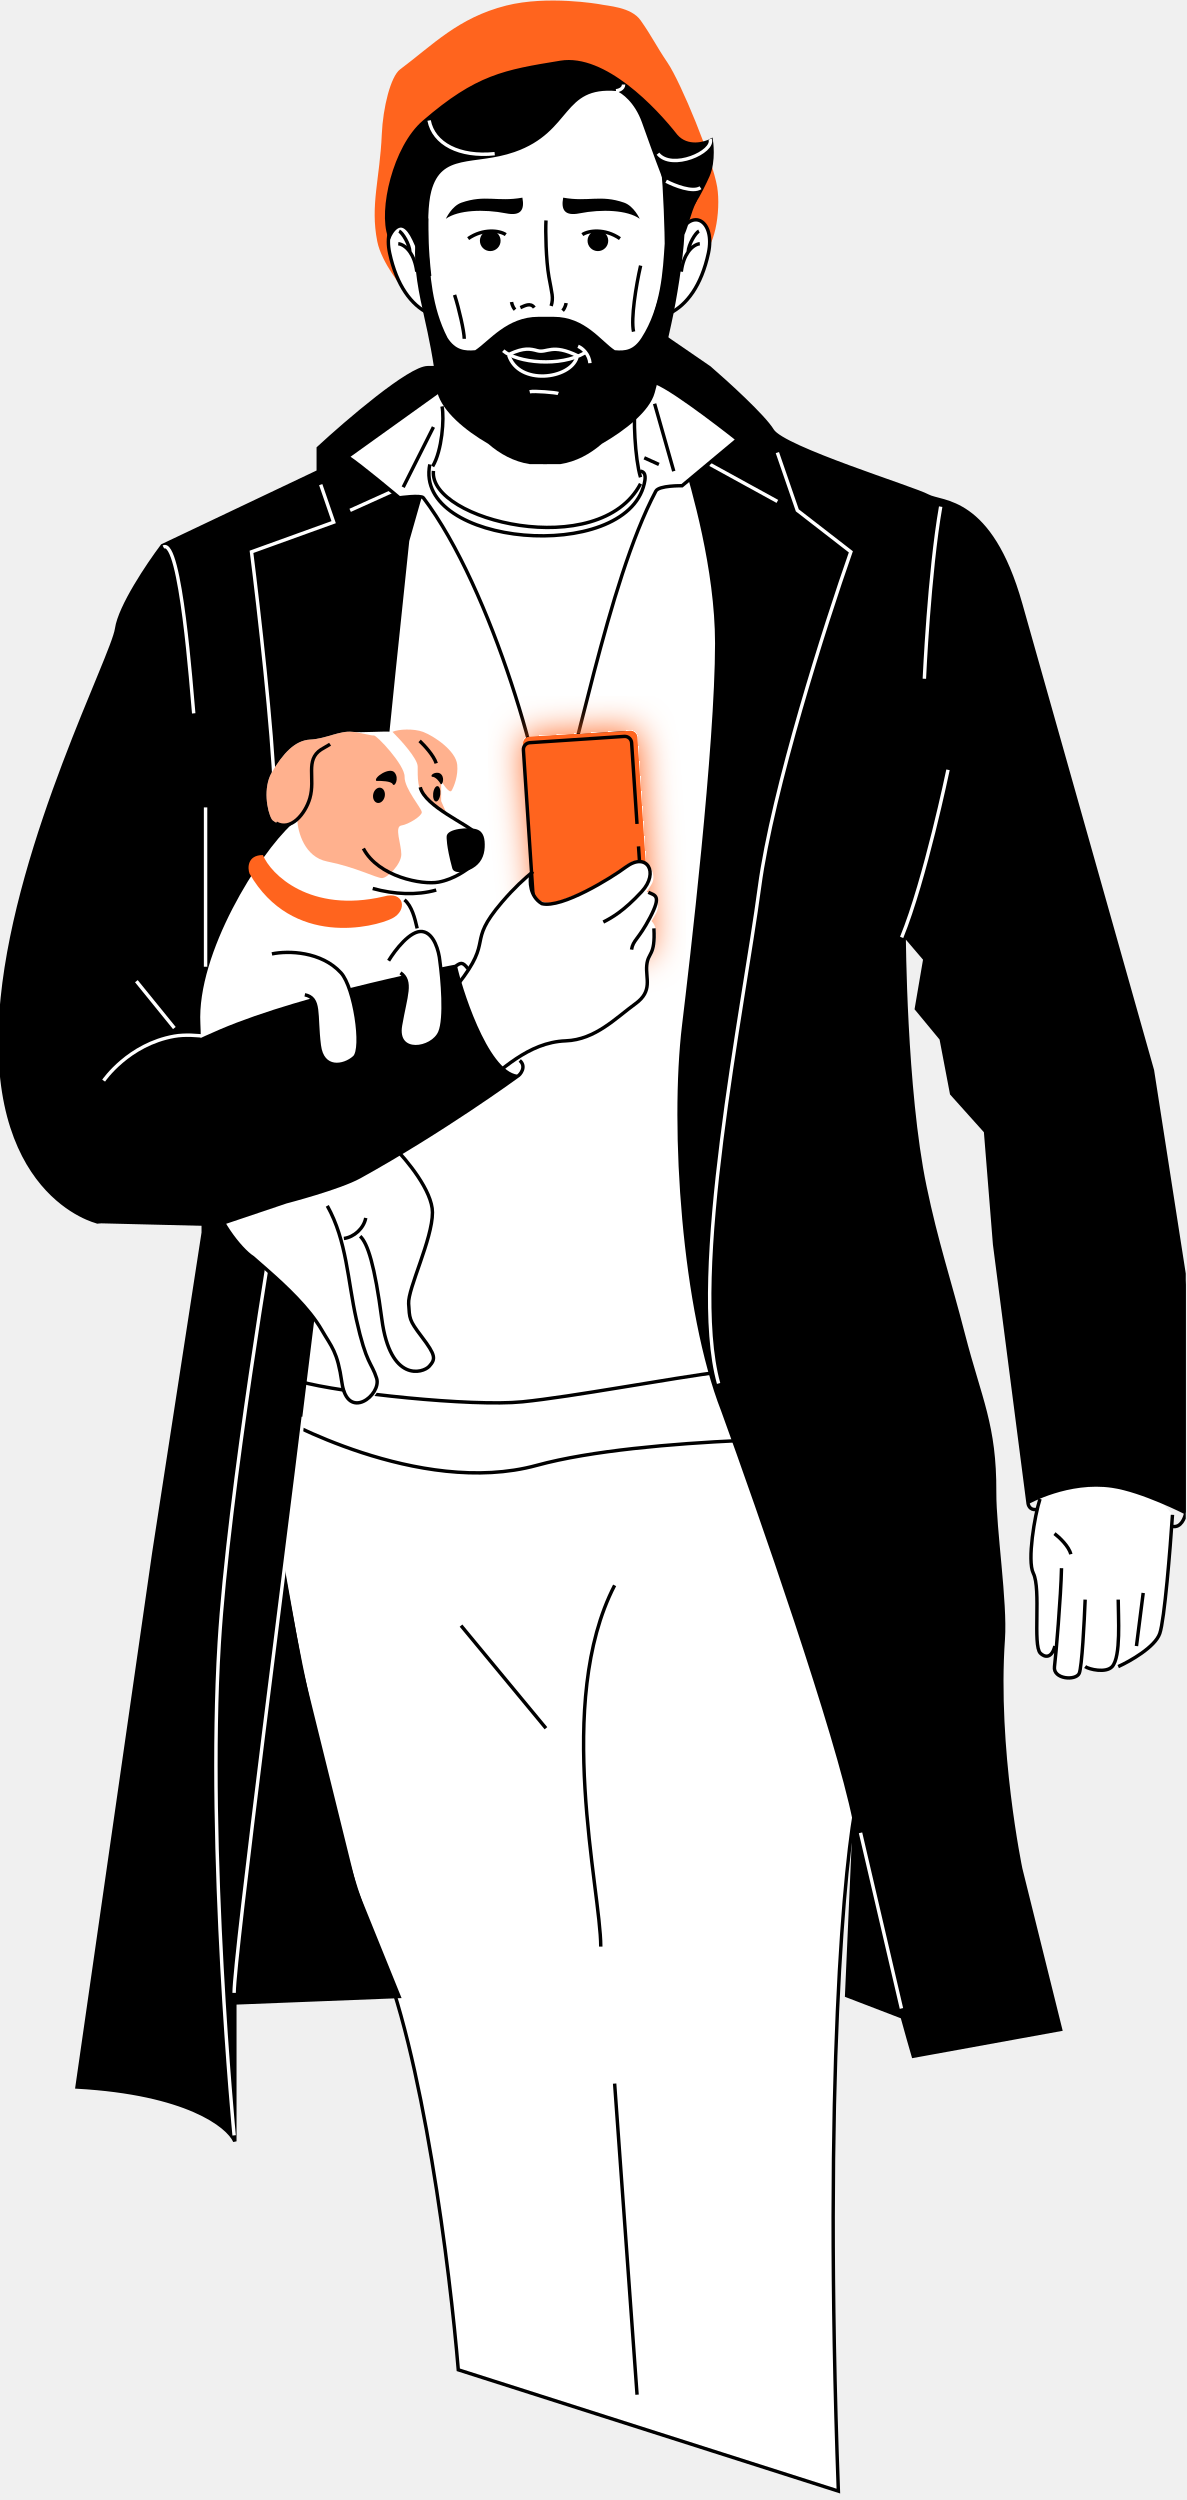
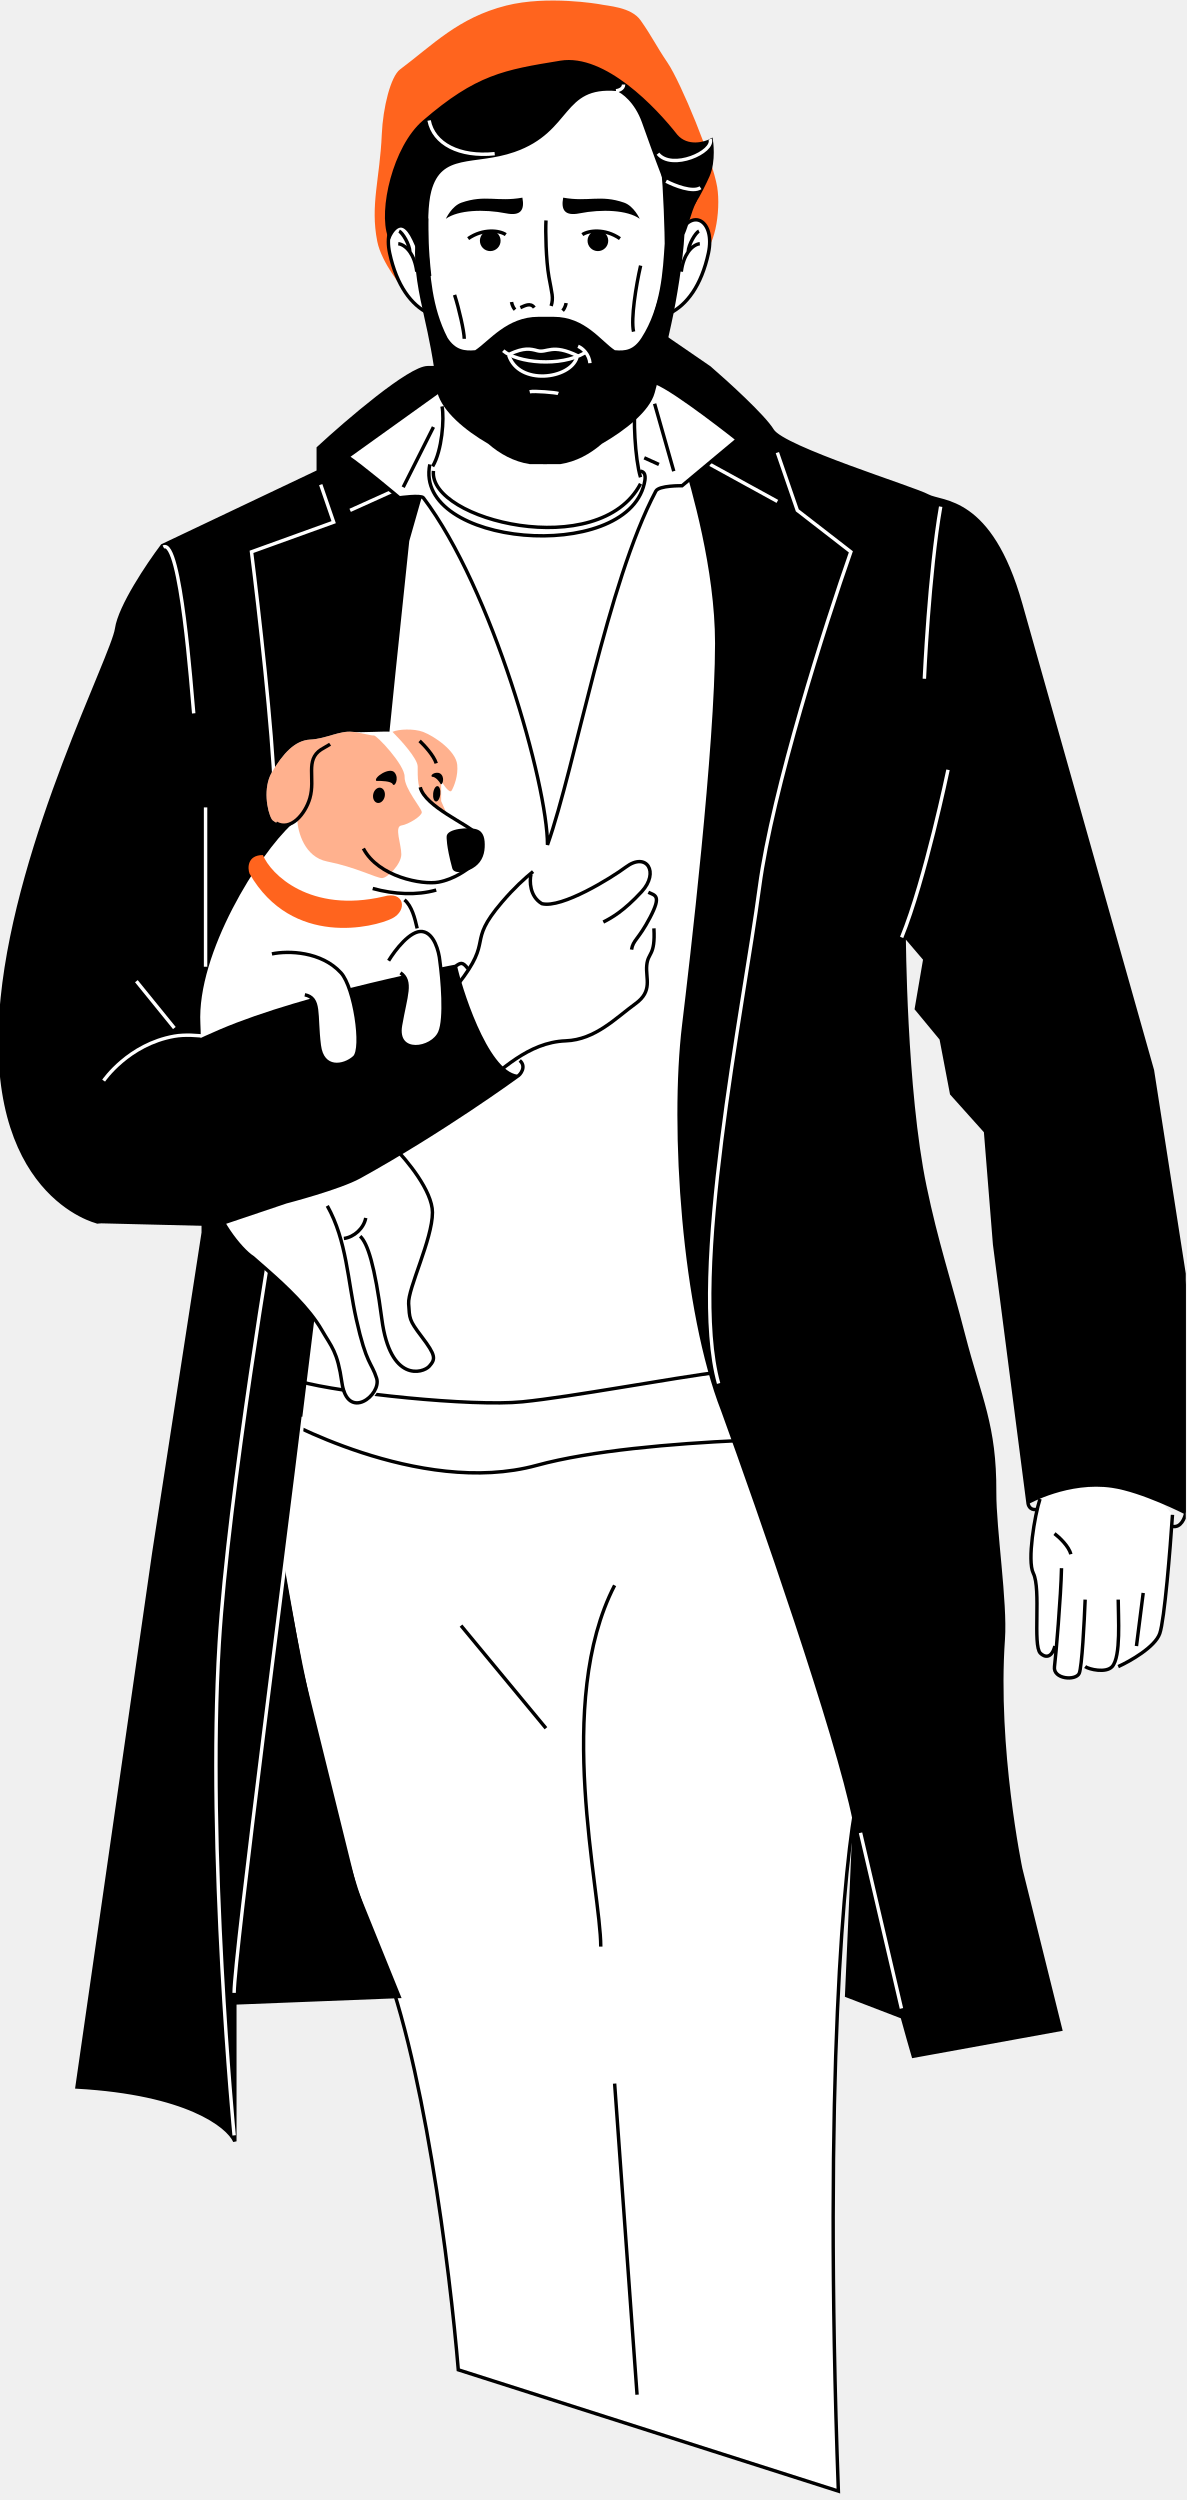
<svg xmlns="http://www.w3.org/2000/svg" width="345" height="727" viewBox="0 0 345 727" fill="none">
  <g clip-path="url(#clip0_661_981)">
    <path d="M109.751 566.067C96.582 535.965 83.882 468.342 79.179 438.292V408.384L155.1 415.923L238.03 408.384L259.139 517.7L249.283 522.953C245.625 539.937 239.406 604.007 243.796 724.412L133.268 689.137C130.916 660.656 122.92 596.168 109.751 566.067Z" fill="white" />
    <path d="M178.733 461.025C161.131 495.083 174.702 549.762 174.702 566.067M178.733 605.907L185.256 696.376M134.065 472.726L158.76 502.567M79.179 438.292C83.882 468.342 96.582 535.965 109.751 566.067C122.92 596.168 130.916 660.656 133.268 689.137L243.796 724.412C239.406 604.007 245.625 539.937 249.283 522.953L259.139 517.7L238.03 408.384L155.1 415.923L79.179 408.384V438.292Z" stroke="black" />
    <path d="M300.493 457.511C298.653 453.832 300.899 440.601 302.431 435.893C307.829 428.018 323.09 417.917 340.957 440.51C340.299 450.372 338.639 471.083 337.258 475.027C335.878 478.972 328.629 483.081 325.178 484.643H323.419C321.628 486.615 316.713 485.465 315.562 484.643L313.836 486.615C312.85 488.834 306.151 488.341 306.644 484.643C307.038 481.684 308.004 468.877 308.166 460.727L306.762 478.673C305.783 482.478 303.701 481.924 302.526 480.74C300.273 478.471 302.792 462.109 300.493 457.511Z" fill="white" />
    <path d="M302.431 435.893C300.899 440.601 298.653 453.832 300.493 457.511C302.792 462.109 300.273 478.471 302.526 480.74C303.701 481.924 305.783 482.478 306.762 478.673M308.687 456.025C308.526 464.175 307.038 481.684 306.644 484.643C306.151 488.341 312.85 488.834 313.836 486.615C314.625 484.84 315.316 471.576 315.562 465.165M315.562 484.643C316.713 485.465 321.628 486.615 323.419 484.643C326.031 481.767 325.178 470.179 325.178 465.165M325.178 484.643C328.629 483.081 335.878 478.972 337.258 475.027C338.639 471.083 340.299 450.372 340.957 440.51M332.442 463.228L330.48 478.673M306.644 445.972C308.004 447.007 310.859 449.656 311.392 451.964" stroke="black" />
    <path d="M196.168 106.397L119.836 113.274L86.356 314.609L80.175 411.676C80.175 411.676 121.748 435.508 156.061 426.13C187.766 417.465 250.737 418.18 250.737 418.18L231.934 173.088L196.168 106.397Z" fill="white" stroke="black" />
    <path d="M87.169 401.726C99.09 405.088 137.212 409.115 151.883 407.648C166.555 406.18 194.159 400.909 210.665 398.77" stroke="black" />
    <path d="M92.555 137.142L47.186 158.693C43.149 164.05 34.845 176.374 33.925 182.814C32.776 190.863 5.376 243.772 0.675 290.232C-5.122 347.524 28.3 355.308 28.3 355.308L50.038 352.237L59.104 324.417V358.455L44.742 451.536L22.402 606.901C54.295 608.706 66.28 618.184 68.286 622.697V582.455L116.051 580.574L103.264 548.982L87.467 485.044L82.122 455.021L95.66 345.02L107.401 265.401L114.548 195.206L118.518 157.249L129.369 119.16L126.953 106.921H124.383C119.17 106.921 100.993 122.508 92.555 130.302V137.142Z" fill="black" />
    <path d="M224.594 125.167C222.112 121.059 211.367 111.291 206.304 106.921L194.415 98.754L189.803 113.818C190.67 118.701 196.178 123.835 198.851 132.895C201.524 141.954 208.434 165.437 208.434 187.093C208.434 216.909 201.001 280.252 198.851 298.016C195.191 328.255 198.851 381.147 210.173 410.139C220.86 439.52 243.48 504.511 248.463 529.428L246.208 580.331L262.373 586.54C263.64 591.145 264.748 595.053 265.593 597.95L308.419 590.163L296.815 543.444C296.815 543.444 289.514 508.426 291.745 476.7C292.502 465.95 289.182 444.751 289.235 433.975C289.332 414.378 285.025 407.062 280.136 388.084C275.97 371.908 272.348 361.374 268.947 345.02C263.112 316.961 262.921 271.881 262.921 271.881L268.947 278.929L266.483 293.356L273.696 302.087L276.733 318.032L286.604 329.042L289.235 361.843L298.931 436.916C298.931 436.916 310.633 430.295 323.461 432.17C332.239 433.453 344.819 439.909 344.819 439.909V373.61L335.121 311.277C325.306 276.563 303.904 200.844 296.815 175.677C287.953 144.219 273.775 146.435 269.787 144.219C265.799 142.004 227.695 130.302 224.594 125.167Z" fill="black" />
    <path d="M298.931 436.916L289.235 361.843L286.604 329.042L276.733 318.032L273.696 302.087L266.483 293.356L268.947 278.929L262.921 271.881C262.921 271.881 263.112 316.961 268.947 345.02C272.348 361.374 275.97 371.908 280.136 388.084C285.025 407.062 289.332 414.378 289.235 433.975C289.182 444.751 292.502 465.95 291.745 476.7C289.514 508.426 296.815 543.444 296.815 543.444L308.419 590.163L265.593 597.95C264.748 595.053 263.64 591.145 262.373 586.54L246.208 580.331L248.463 529.428C243.48 504.511 220.86 439.52 210.173 410.139C198.851 381.147 195.191 328.255 198.851 298.016C201.001 280.252 208.434 216.909 208.434 187.093C208.434 165.437 201.524 141.954 198.851 132.895C196.178 123.835 190.67 118.701 189.803 113.818L194.415 98.754L206.304 106.921C211.367 111.291 222.112 121.059 224.594 125.167C227.695 130.302 265.799 142.004 269.787 144.219C273.775 146.435 287.953 144.219 296.815 175.677C303.904 200.844 325.306 276.563 335.121 311.277L344.819 373.61V439.909M298.931 436.916C298.931 436.916 310.633 430.295 323.461 432.17C332.239 433.453 344.819 439.909 344.819 439.909M298.931 436.916C298.96 437.696 299.483 439.197 301.335 438.966M344.819 439.909C344.553 441.427 343.414 444.348 340.983 443.885M47.186 158.693L92.555 137.142V130.302C100.993 122.508 119.17 106.921 124.383 106.921H126.953L129.369 119.16L118.518 157.249L114.548 195.206L107.401 265.401L95.66 345.02L82.122 455.021L87.467 485.044L103.264 548.982L116.051 580.574L68.286 582.455V622.697C66.28 618.184 54.295 608.706 22.402 606.901L44.742 451.536L59.104 358.455V324.417L50.038 352.237L28.3 355.308C28.3 355.308 -5.122 347.524 0.675 290.232C5.376 243.772 32.776 190.863 33.925 182.814C34.845 176.374 43.149 164.05 47.186 158.693Z" stroke="black" />
    <path d="M93.267 140.935L97.028 151.846L73.136 160.473C75.27 177.427 79.25 212.468 79.833 230.002M68.085 620.966C68.085 620.966 60.078 538.019 63.757 477.743C66.43 433.943 79.889 354.588 79.889 354.588C79.805 332.803 79.698 295.428 79.718 267.804M88.197 412.027C84.262 444.697 68.085 569.072 68.085 579.527M101.823 148.404L118.358 140.935M226.057 131.608L231.857 148.404L247.427 160.473C240.147 181.155 224.64 229.606 220.861 257.952C216.136 293.384 200.183 370.883 208.97 402.312M206.503 135.063L226.057 145.808M250.241 532.983L262.142 584.061M30.139 314.25C30.139 314.25 37.329 303.678 50.706 301.331C56.721 300.275 65.323 302.348 65.323 302.348M39.656 285.331L50.706 298.951M59.781 234.789V281.135M47.513 159.067C52.556 156.424 55.693 200.817 56.332 207.447M273.547 147.332C270.204 166.408 268.802 197.382 268.802 197.382M262.2 272.591C269.021 255.873 275.68 223.86 275.68 223.86" stroke="white" />
    <path d="M109.704 70.186C110.955 76.547 117.411 84.134 117.411 84.134L127.136 82.797L191.715 75.607L203.391 74.108C207.753 73.421 209.704 61.368 208.56 54.394C207.259 46.466 197.99 23.958 194.146 18.276C190.713 13.202 189.741 10.84 186.294 5.925C183.537 1.993 176.708 1.756 174.294 1.22C174.294 1.22 159.219 -1.427 147.178 1.627C133.194 5.174 125.83 13.108 116.346 20.177C113.631 22.201 111.357 31.192 111.02 39.145C110.476 51.979 107.625 59.616 109.704 70.186Z" fill="#FF641E" />
    <path d="M124.559 91.098C126.504 95.792 125.55 108.931 129.208 116.001C129.208 126.418 128.96 131.483 125.873 135.056C116.996 137.31 143.499 252.649 164.96 252.649C186.948 252.649 189.127 140.005 187.38 137.19C183.077 137.19 185.64 121.377 184.592 114.651C190.28 102.74 191.154 97.948 191.154 92.058C199.355 91.523 205.343 79.948 206.202 71.888C206.886 65.471 204.076 61.399 198.306 66.048C196.63 62.335 195.975 56.687 196.884 51.839C190.514 41.151 190.556 31.108 180.183 24.657C176.608 22.434 165.081 27.69 160.468 27.689C138.418 24.11 127.761 26.744 129.208 48.759C124.559 52.998 122.217 61.533 122.217 67.947C111.112 53.318 108.231 81.813 124.559 91.098Z" fill="white" />
    <path d="M129.008 112.796L101.07 132.824C104.872 135.295 116.139 144.763 116.139 144.763C116.139 144.763 122.442 143.876 123.113 144.763C143.135 171.215 159.209 228.204 159.209 245.684C167.371 222.554 176.541 169.624 190.713 142.818C191.612 141.117 198.339 141.254 198.339 141.254L214.456 127.803C214.456 127.803 196.519 113.543 190.713 111.278L129.008 112.796Z" fill="white" stroke="black" />
    <path d="M186.264 138.787C184.608 133.36 184.095 120.941 184.799 117.402M126.047 136.949C124.581 151.313 174.326 163.549 186.264 140.671M124.986 135.056C120.19 158.9 181.912 164.113 187.348 140.671C187.621 139.494 188.066 137.268 186.264 137.021M190.358 117.402L195.93 137.021M126.047 124.18L117.254 141.674M187.348 133.131L191.608 135.056" stroke="black" />
    <path d="M125.808 135.623C128.544 131.09 129.247 121.718 128.544 118.179" stroke="black" />
    <path d="M192.435 85.3C186.335 105.849 184.045 112.413 178.343 118.997C162.221 137.613 146.827 135.012 135.907 121.42C125.821 108.867 127.441 94.94 123.919 86.295" stroke="black" />
    <path d="M197.331 51.118C184.273 52.942 188.843 24.755 170.959 29.077" stroke="white" />
    <path d="M198.305 64.106C191.737 61.799 189.074 55.764 189.074 50.261" stroke="white" />
    <path d="M120.693 64.106C127.261 61.799 129.923 55.764 129.923 50.261" stroke="white" />
    <path d="M197.25 68.575C201.164 60.043 208.048 64.114 206.009 73.593C203.971 83.072 199.684 88.69 194.73 91.116M198.115 78.996C198.446 76.414 199.215 74.555 200.113 73.273M203.502 70.879C202.572 70.963 201.24 71.664 200.113 73.273M200.113 73.273C200.2 71.071 202.28 67.66 203.254 67.207" stroke="black" />
    <path d="M122.068 68.575C118.154 60.043 111.27 64.114 113.309 73.593C115.347 83.072 119.634 88.69 124.588 91.116M121.203 78.996C120.871 76.414 120.103 74.555 119.205 73.273M115.816 70.879C116.746 70.963 118.078 71.664 119.205 73.273M119.205 73.273C119.118 71.071 117.038 67.66 116.064 67.207" stroke="black" />
    <path d="M143.949 98.984C146.245 108.476 148.651 119.958 156.152 119.958C163.654 119.958 168.247 107.711 170.696 98.984C163.236 98.005 151.453 97.913 143.949 98.984Z" fill="black" />
    <path d="M146.096 98.861C148.669 103.195 166.666 102.512 168.548 98.861C162.286 98.038 152.395 97.961 146.096 98.861Z" fill="white" />
    <path d="M170.057 99.407C162.799 98.524 151.841 98.445 144.564 99.404C144.624 99.651 144.683 99.899 144.743 100.148C145.8 104.548 146.913 109.178 148.554 112.825C150.365 116.846 152.718 119.458 156.152 119.458C159.61 119.458 162.505 116.627 164.886 112.494C167.146 108.57 168.844 103.64 170.057 99.407Z" stroke="black" />
    <path d="M158.771 64.108C158.594 67.176 158.771 75.729 159.63 80.558C160.493 85.406 161.016 86.508 160.275 88.978" stroke="black" stroke-miterlimit="10" />
    <path d="M155.376 89.457C154.241 87.87 152.528 88.961 151.325 89.457" stroke="black" stroke-miterlimit="10" />
    <path d="M163.604 90.347C164.463 89.411 164.617 88.132 164.617 88.132" stroke="black" stroke-miterlimit="10" />
    <path d="M149.772 90.047C148.914 89.11 148.759 87.832 148.759 87.832" stroke="black" stroke-miterlimit="10" />
    <path d="M202.471 58.696C200.77 62.248 200.307 65.391 199.027 68.273C198.661 75.512 196.779 87.208 195.195 94.299C194.031 99.513 192.93 105.007 190.384 114.23C188.895 119.627 181.872 125.091 175.021 129.053C171.613 132.026 167.519 134.256 162.979 134.961C159.991 134.99 157.003 134.99 154.015 134.961C149.474 134.256 145.381 132.026 141.972 129.053C135.122 125.09 128.694 119.627 127.205 114.23C126.007 104.005 124.584 97.632 123.42 92.418C121.886 85.547 120.225 77.905 120.801 70.834C120.204 65.976 121.956 61.824 124.558 63.563C124.612 64.269 124.499 70.888 124.558 71.785C125.078 79.701 125.528 89.257 130.14 98.216C132.435 101.803 135.126 102.12 138.196 101.843C142.255 99.161 147.435 92.129 156.54 92.129L161.021 92.129C170.127 92.129 174.739 99.161 178.798 101.843C181.868 102.12 184.271 101.803 186.566 98.216C192.281 89.284 192.772 78.75 193.291 70.834C193.35 69.937 192.835 52.335 192.27 50.138C192.27 50.138 204.742 53.954 202.471 58.696Z" fill="black" />
    <path d="M186.032 63.629C182.48 61.049 174.941 60.771 168.523 62.039C164.277 62.882 163.087 61.101 163.773 57.48C171.129 58.782 174.577 56.542 181.472 58.921C184.338 59.911 186.032 63.629 186.032 63.629Z" fill="black" />
    <path d="M129.653 63.629C133.205 61.049 140.744 60.771 147.162 62.039C151.408 62.882 152.598 61.101 151.912 57.48C144.556 58.782 141.108 56.542 134.213 58.921C131.347 59.911 129.653 63.629 129.653 63.629Z" fill="black" />
    <path d="M173.866 73.02C175.527 73.02 176.874 71.673 176.874 70.011C176.874 68.35 175.527 67.003 173.866 67.003C172.204 67.003 170.857 68.35 170.857 70.011C170.857 71.673 172.204 73.02 173.866 73.02Z" fill="black" />
    <path d="M180.282 69.385C175.888 66.357 171.123 67.012 169.349 68.227" stroke="black" stroke-miterlimit="10" />
    <path d="M142.563 73.02C144.224 73.02 145.571 71.673 145.571 70.011C145.571 68.35 144.224 67.003 142.563 67.003C140.901 67.003 139.554 68.35 139.554 70.011C139.554 71.673 140.901 73.02 142.563 73.02Z" fill="black" />
    <path d="M136.137 69.385C140.531 66.357 145.295 67.012 147.07 68.227" stroke="black" stroke-miterlimit="10" />
    <path d="M146.331 101.984C150.416 105.558 162.98 106.786 170.023 102.624M171.561 105.606C171.342 103.11 169.547 101.316 168.102 100.703" stroke="white" stroke-miterlimit="10" />
    <path d="M154.037 113.923C155.348 113.61 161.723 114.166 162.339 114.426" stroke="white" stroke-miterlimit="10" />
    <path d="M147.932 103.264C150.813 112.229 165.861 110.308 167.782 103.913" stroke="white" stroke-miterlimit="10" />
    <path d="M148.252 102.944C152.414 101.023 154.241 101.436 156.256 101.983C159.174 102.774 160.418 99.742 168.103 103.519" stroke="white" stroke-miterlimit="10" />
    <path d="M186.293 77.242C184.937 83.132 183.42 92.686 184.234 96.441M132.19 85.764C133.471 89.679 135.005 96.475 135.005 98.525" stroke="black" />
    <path d="M123.273 35.459C114.699 42.854 110.521 61.193 113.283 68.743C113.283 68.743 116.454 61.332 120.374 69.613C122.534 74.174 124.936 80.269 124.936 80.269C124.936 80.269 122.874 63.254 124.936 55.48C128.024 43.836 137.928 47.736 149.426 43.744C166.185 37.927 162.873 24.508 179.474 25.991C181.136 26.626 184.999 29.409 187.159 35.459C189.86 43.023 195.883 60.055 197.96 62.132C199.622 63.794 203.914 55.486 205.853 51.124C207.792 46.762 206.828 40.786 206.828 40.786C205.101 41.748 199.854 43.297 196.58 39.495C190.487 31.697 175.721 16.059 163.02 18.137L162.975 18.145C146.667 20.813 138.751 22.109 123.273 35.459Z" fill="black" stroke="black" />
    <path d="M191.337 44.694C195.331 49.688 207.909 44.16 206.503 40.443M124.785 35.031C126.078 41.819 133.599 45.739 143.855 44.694M179.129 26.407C179.865 26.334 181.335 25.868 181.335 24.579M193.719 52.702C196.117 53.956 201.472 56.089 203.708 54.584" stroke="white" />
-     <path d="M156.678 214.75L181.823 213.079C182.925 213.005 183.878 213.84 183.951 214.942L186.269 249.826" stroke="black" />
-     <rect width="31.538" height="64.631" rx="2" transform="matrix(-0.9978 0.0663027 0.0663027 0.9978 183.542 214.011)" fill="#FF641E" />
-     <g filter="url(#filter0_d_661_981)">
-       <path d="M185.359 214.36C185.286 213.264 184.344 212.432 183.248 212.496L153.973 214.19C152.841 214.255 151.99 215.247 152.097 216.376L157.86 277.026C157.962 278.103 158.903 278.904 159.984 278.832L187.517 277.002C188.619 276.929 189.453 275.976 189.38 274.874L185.359 214.36Z" fill="#FF641E" />
-     </g>
-     <path d="M185.242 239.595L183.674 216.007C183.601 214.905 182.648 214.071 181.546 214.144L154.068 215.97C152.966 216.043 152.132 216.996 152.205 218.098L156.225 278.595C156.299 279.698 157.251 280.532 158.354 280.458L185.831 278.633C186.933 278.559 187.767 277.607 187.694 276.504L185.676 246.128" stroke="black" />
-     <path d="M184.412 271.33L159.627 272.977" stroke="white" />
    <path d="M58.273 297.735C57.18 277.155 75.428 248.271 84.864 239.693C84.057 239.964 82.568 240.192 81.341 239.693C80.766 239.46 79.397 238.855 79.034 238.232C77.61 235.792 76.473 228.975 79.034 224.639C82.319 219.076 85.787 215.27 90.261 215.067C94.734 214.864 98.796 212.415 102.456 212.821C105.385 213.147 111.218 212.55 114.133 212.821C115.895 212.008 120.394 211.845 122.996 212.821C126.25 214.041 132.553 218.312 132.959 222.379C133.285 225.633 132.01 228.751 131.332 229.903C130.655 231.055 128.282 227.121 128.282 227.121V232.945L129.706 236.207L139.1 242.978C139.794 243.779 139.527 246.437 139.527 249C139.527 252.205 132.429 256.181 129.706 257.636C125.962 259.635 116.636 260.096 113.271 259.319C115.148 261.002 119.101 265.837 120.312 267.725C123.664 272.954 121.378 316.917 113.271 331.272C117.022 335.023 126.405 346.489 126.405 352.722C126.405 360.514 118.683 374.071 118.972 378.399C119.261 382.728 117.991 383.014 121.675 387.86C125.883 393.395 126.793 394.819 126.405 397.049C121.801 400.148 112.556 400.893 110.126 382.444C107.729 364.235 105.598 360.515 105.092 359.304C101.907 361.023 99.897 360.797 98.73 359.304C101.762 367.943 100.251 369.109 103.231 382.444C106.225 395.84 108.609 396.586 110.126 401.374C111.644 406.162 102.698 412.456 100.322 404.212C97.764 395.335 95.522 390.567 92.65 385.578C89.328 379.809 83.085 374.015 78.229 369.831C75.721 367.67 73.583 365.939 72.409 364.863C50.831 345.084 59.422 319.381 58.273 297.735Z" fill="white" />
    <path d="M61.831 347.065C62.552 353.901 69.87 363.389 73.532 365.678C74.499 366.563 76.101 367.921 78.018 369.61C82.941 373.946 89.938 380.462 93.563 386.758C96.436 391.748 98.125 392.929 99.431 402.074C101.064 413.505 111.04 405.591 109.523 400.804C108.005 396.016 106.605 397.021 103.611 383.625C101.116 372.458 100.854 360.803 95.176 350.663M114.503 333.529C118.254 337.281 125.757 346.342 125.757 352.575C125.757 360.367 118.543 374.796 118.831 379.124C119.12 383.453 118.899 383.801 122.583 388.647C126.791 394.183 126.703 395.194 124.852 397.286C123 399.378 113.469 402.074 111.04 383.625C108.967 367.88 106.926 361.556 104.735 359.498M117.628 261.668C119.768 263.495 120.644 266.994 121.313 269.977M99.996 360.147C102.979 359.774 105.816 357.154 106.357 354.18" stroke="black" />
    <path d="M122.996 212.821C120.393 211.845 115.895 212.008 114.133 212.821C116.55 215.212 121.4 220.568 121.461 222.868C121.536 225.744 121.04 229.91 124.294 232.471C126.897 234.52 128.849 235.973 129.705 236.207L128.282 232.945V227.121C128.282 227.121 130.654 231.055 131.332 229.903C132.01 228.751 133.285 225.633 132.959 222.379C132.552 218.312 126.25 214.041 122.996 212.821Z" fill="#FF641E" fill-opacity="0.5" />
    <path d="M95.139 250.52C88.573 249.232 86.61 241.937 86.449 238.451L84.864 239.693C84.056 239.964 82.568 240.192 81.341 239.693C80.765 239.46 79.397 238.855 79.033 238.232C77.61 235.792 76.473 228.975 79.033 224.639C82.319 219.076 85.787 215.27 90.26 215.067C94.734 214.864 98.796 212.415 102.456 212.821C105.049 213.068 108.189 214.011 108.717 213.879C109.462 213.693 117.751 222.447 117.658 225.893C117.564 229.339 122.656 235.071 122.656 236.198C122.656 237.324 118.794 239.738 116.702 240.06C114.61 240.382 116.702 245.531 116.702 248.428C116.702 251.324 112.679 255.347 111.07 255.347C109.461 255.347 103.346 252.129 95.139 250.52Z" fill="#FF641E" fill-opacity="0.5" />
    <path d="M114.188 228.015C113.75 227.14 110.846 227.043 109.449 227.104C108.446 226.193 113.276 222.912 114.734 224.643C116.193 226.375 114.734 229.109 114.188 228.015Z" fill="black" />
    <path d="M128.078 227.884C127.758 227.243 126.638 225.837 125.615 225.882C124.881 225.215 127.302 223.995 128.369 225.262C129.436 226.53 128.478 228.684 128.078 227.884Z" fill="black" />
    <path d="M138.386 242.396C136.39 239.819 123.575 234.602 122.207 228.929" stroke="black" />
    <ellipse cx="110.204" cy="231.28" rx="1.704" ry="2.25" transform="rotate(12.1435 110.204 231.28)" fill="black" />
    <ellipse cx="127" cy="230.84" rx="1.044" ry="2.25" transform="rotate(6.01549 127 230.84)" fill="black" />
    <path d="M105.672 246.744C110.012 255.012 122.829 257.404 127.53 256.522C132.232 255.64 135.747 252.854 136.849 252.058" stroke="black" />
    <path d="M131.518 252.488C129.7 245.806 129.883 243.279 129.883 243.279C129.883 240.872 136.538 240.481 138.64 241.178C140.742 241.874 141.052 244.083 140.95 246.376C140.835 248.987 139.741 251.141 137.441 252.488C135.727 253.491 132.039 254.405 131.518 252.488Z" fill="black" />
    <path d="M111.584 260.702C90.197 265.669 78.698 254.223 76.456 248.646C71.821 248.646 71.994 252.565 72.569 254.06C84.988 275.62 108.842 269.671 114.017 267.084C118.662 264.761 117.545 258.94 111.584 260.702Z" fill="#FF641E" />
    <path d="M80.291 239.355C84.536 241.755 88.762 236.741 90.105 232.126C91.783 226.357 88.675 221.016 93.368 217.969C93.858 217.651 95.634 216.675 95.996 216.425M122.023 215.452C123.34 216.676 126.15 219.694 126.852 221.978M126.852 258.823C121.175 260.425 114.661 260.092 108.389 258.374" stroke="black" />
    <path d="M76.787 301.586C68.337 301.199 66.029 303.714 57.056 305.496C52.204 298.732 44.182 340.146 63.498 346.733C72.376 347.139 120.935 325.746 134.645 318.911C136.667 317.9 138.022 317.512 139.579 315.741C145.673 308.761 153.878 304.697 162.864 302.753C166.542 301.948 170.397 301.663 173.857 300.082C177.512 298.417 179.725 295.184 182.938 292.911C183.726 292.349 184.15 291.636 184.324 290.892C186.048 289.83 187.221 288.144 187.712 286.162C188.124 284.563 187.628 282.825 188.042 281.273C188.505 279.564 189.724 278.029 190.244 276.293C190.792 274.449 190.911 272.551 190.723 270.638C190.606 269.441 190.142 268.516 189.482 267.84C189.905 267.115 190.341 266.4 190.74 265.665C192.337 262.745 190.533 260.186 188.089 259.325C188.572 258.607 189.053 257.865 189.498 257.103C190.801 254.9 189.532 251.856 187.38 250.786C184.997 249.601 182.391 250.711 181.084 252.866C180.442 252.981 179.774 253.227 179.121 253.696C173.564 257.617 167.64 260.487 161.252 262.432C154.185 263.585 153.925 256.873 154.679 253.373C151.11 256.255 147.784 259.281 145.058 263.616C140.862 267.56 140.459 273.393 140.505 275.372C139.197 278.556 139.405 278.867 138.064 282.076C133.999 291.8 105.164 302.024 76.787 301.586Z" fill="white" />
    <path d="M132.665 289.528C128.102 291.547 117.887 295.634 101.552 298.437M87.309 300.329C84.067 300.641 79.372 302.434 75.799 301.309M54.528 306.875C55.935 305.793 57.848 304.917 60.091 304.199" stroke="black" stroke-linejoin="bevel" />
    <path d="M150.433 313.014C141.135 311.88 133.419 285.885 132.442 281.01C132.442 281.01 89.178 289.106 64.094 299.835C58.975 302.024 51.577 305.567 51.577 305.567L28.819 355.232L63.593 356.086L83.162 349.49C83.162 349.49 98.665 345.476 104.579 342.207C128.839 328.796 150.433 313.014 150.433 313.014Z" fill="black" />
    <path d="M132.442 281.01C133.419 285.885 141.135 311.88 150.433 313.014M132.442 281.01C132.442 281.01 89.178 289.106 64.094 299.835C58.975 302.024 51.577 305.567 51.577 305.567L28.819 355.232L63.593 356.086L83.162 349.49C83.162 349.49 98.665 345.476 104.579 342.207C128.839 328.796 150.433 313.014 150.433 313.014M132.442 281.01C134.004 279.894 134.497 279.654 136.078 281.679M150.433 313.014C151.343 312.582 153.197 310.126 151.141 308.394" stroke="black" />
    <path d="M122.811 270.889C119.344 270.437 114.834 276.354 113.012 279.369L116.46 282.899C119.907 285.386 117.977 289.412 116.46 298.178C114.943 306.943 125.731 305.257 127.899 300.2C129.634 296.155 128.622 284.627 127.899 279.369C127.648 276.731 126.279 271.341 122.811 270.889Z" fill="white" />
    <path d="M99.158 282.899C96.051 279.497 83.832 276.404 79.072 277.396L87.855 287.143C93.984 291.277 91.703 294.84 92.844 303.962C93.756 311.259 100.016 310.211 103.034 307.477C105.787 304.984 103.034 287.143 99.158 282.899Z" fill="white" />
    <path d="M113.012 279.369C114.834 276.354 119.344 270.437 122.811 270.889C126.279 271.341 127.648 276.731 127.899 279.369C128.622 284.627 129.634 296.155 127.899 300.2C125.731 305.257 114.943 306.943 116.46 298.178C117.977 289.412 119.907 285.386 116.46 282.899M79.072 277.396C83.832 276.404 93.441 276.639 99.158 282.899C103.034 287.143 105.787 304.984 103.034 307.477C100.016 310.211 93.756 311.259 92.844 303.962C91.703 294.84 93.235 290.248 88.642 289.285" stroke="black" />
    <path d="M133.137 286.292C143.826 272.716 135.436 274.67 145.953 262.37C149.609 258.094 152.543 255.479 155.012 253.452" stroke="black" stroke-linejoin="bevel" />
    <path d="M175.446 268.13C177.856 266.916 181.372 264.953 186.588 259.308C191.804 253.662 188.061 247.597 181.981 252.155C177.81 255.273 163.336 264.251 157.579 262.787C153.994 260.673 153.975 256.207 154.414 254.238" stroke="black" stroke-linejoin="bevel" />
    <path d="M188.537 259.482C190.491 260.425 192.454 260.292 189.034 266.807C185.613 273.323 184.09 273.332 183.655 276.148" stroke="black" stroke-linejoin="bevel" />
    <path d="M190.157 269.968C190.603 278.111 188.437 276.817 188.074 280.704C187.712 284.591 189.893 288.187 184.781 291.888C179.163 295.954 173.125 302.364 164.536 302.674C153.426 303.085 145.616 311.588 139.199 316.239" stroke="black" stroke-linejoin="bevel" />
  </g>
  <defs>
-     <filter id="filter0_d_661_981" x="142.088" y="202.492" width="57.296" height="86.344" filterUnits="userSpaceOnUse" color-interpolation-filters="sRGB">
-       <feFlood flood-opacity="0" result="BackgroundImageFix" />
-       <feColorMatrix in="SourceAlpha" type="matrix" values="0 0 0 0 0 0 0 0 0 0 0 0 0 0 0 0 0 0 127 0" result="hardAlpha" />
-       <feOffset />
-       <feGaussianBlur stdDeviation="5" />
-       <feComposite in2="hardAlpha" operator="out" />
-       <feColorMatrix type="matrix" values="0 0 0 0 1 0 0 0 0 0.392 0 0 0 0 0.118 0 0 0 1 0" />
-       <feBlend mode="normal" in2="BackgroundImageFix" result="effect1_dropShadow_661_981" />
-       <feBlend mode="normal" in="SourceGraphic" in2="effect1_dropShadow_661_981" result="shape" />
-     </filter>
    <clipPath id="clip0_661_981">
      <rect width="344.819" height="726.413" fill="white" />
    </clipPath>
  </defs>
</svg>
